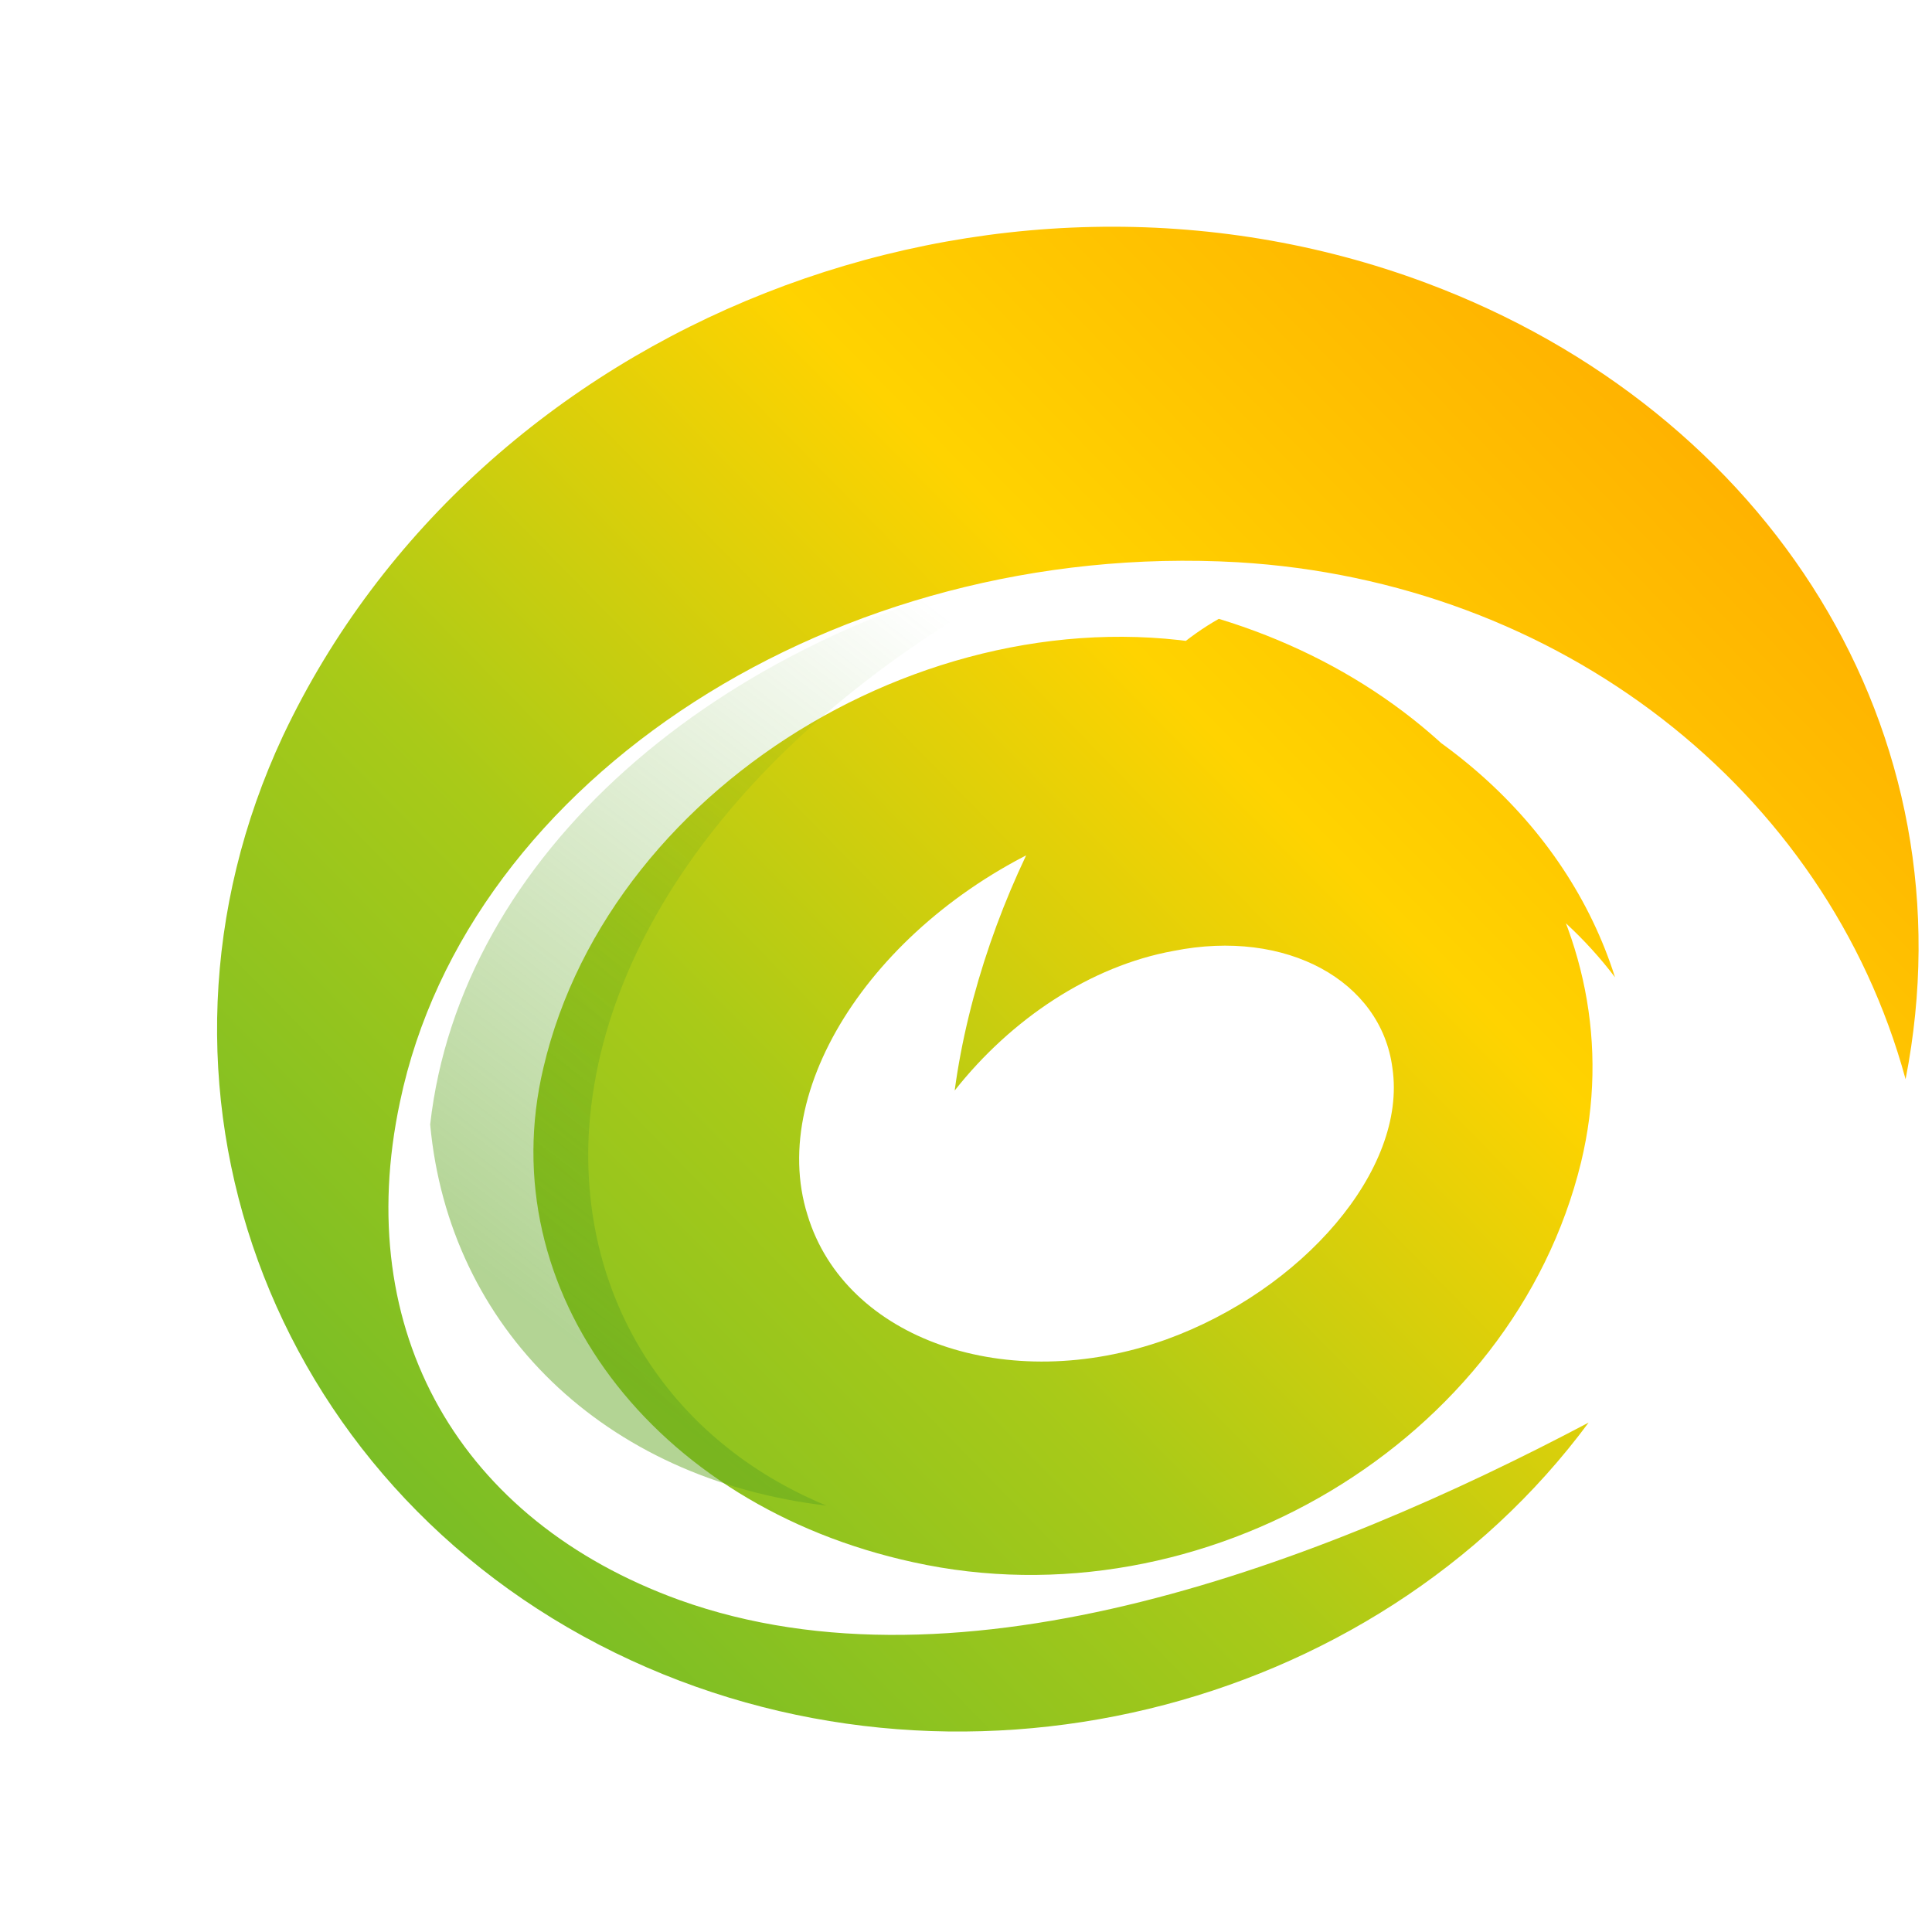
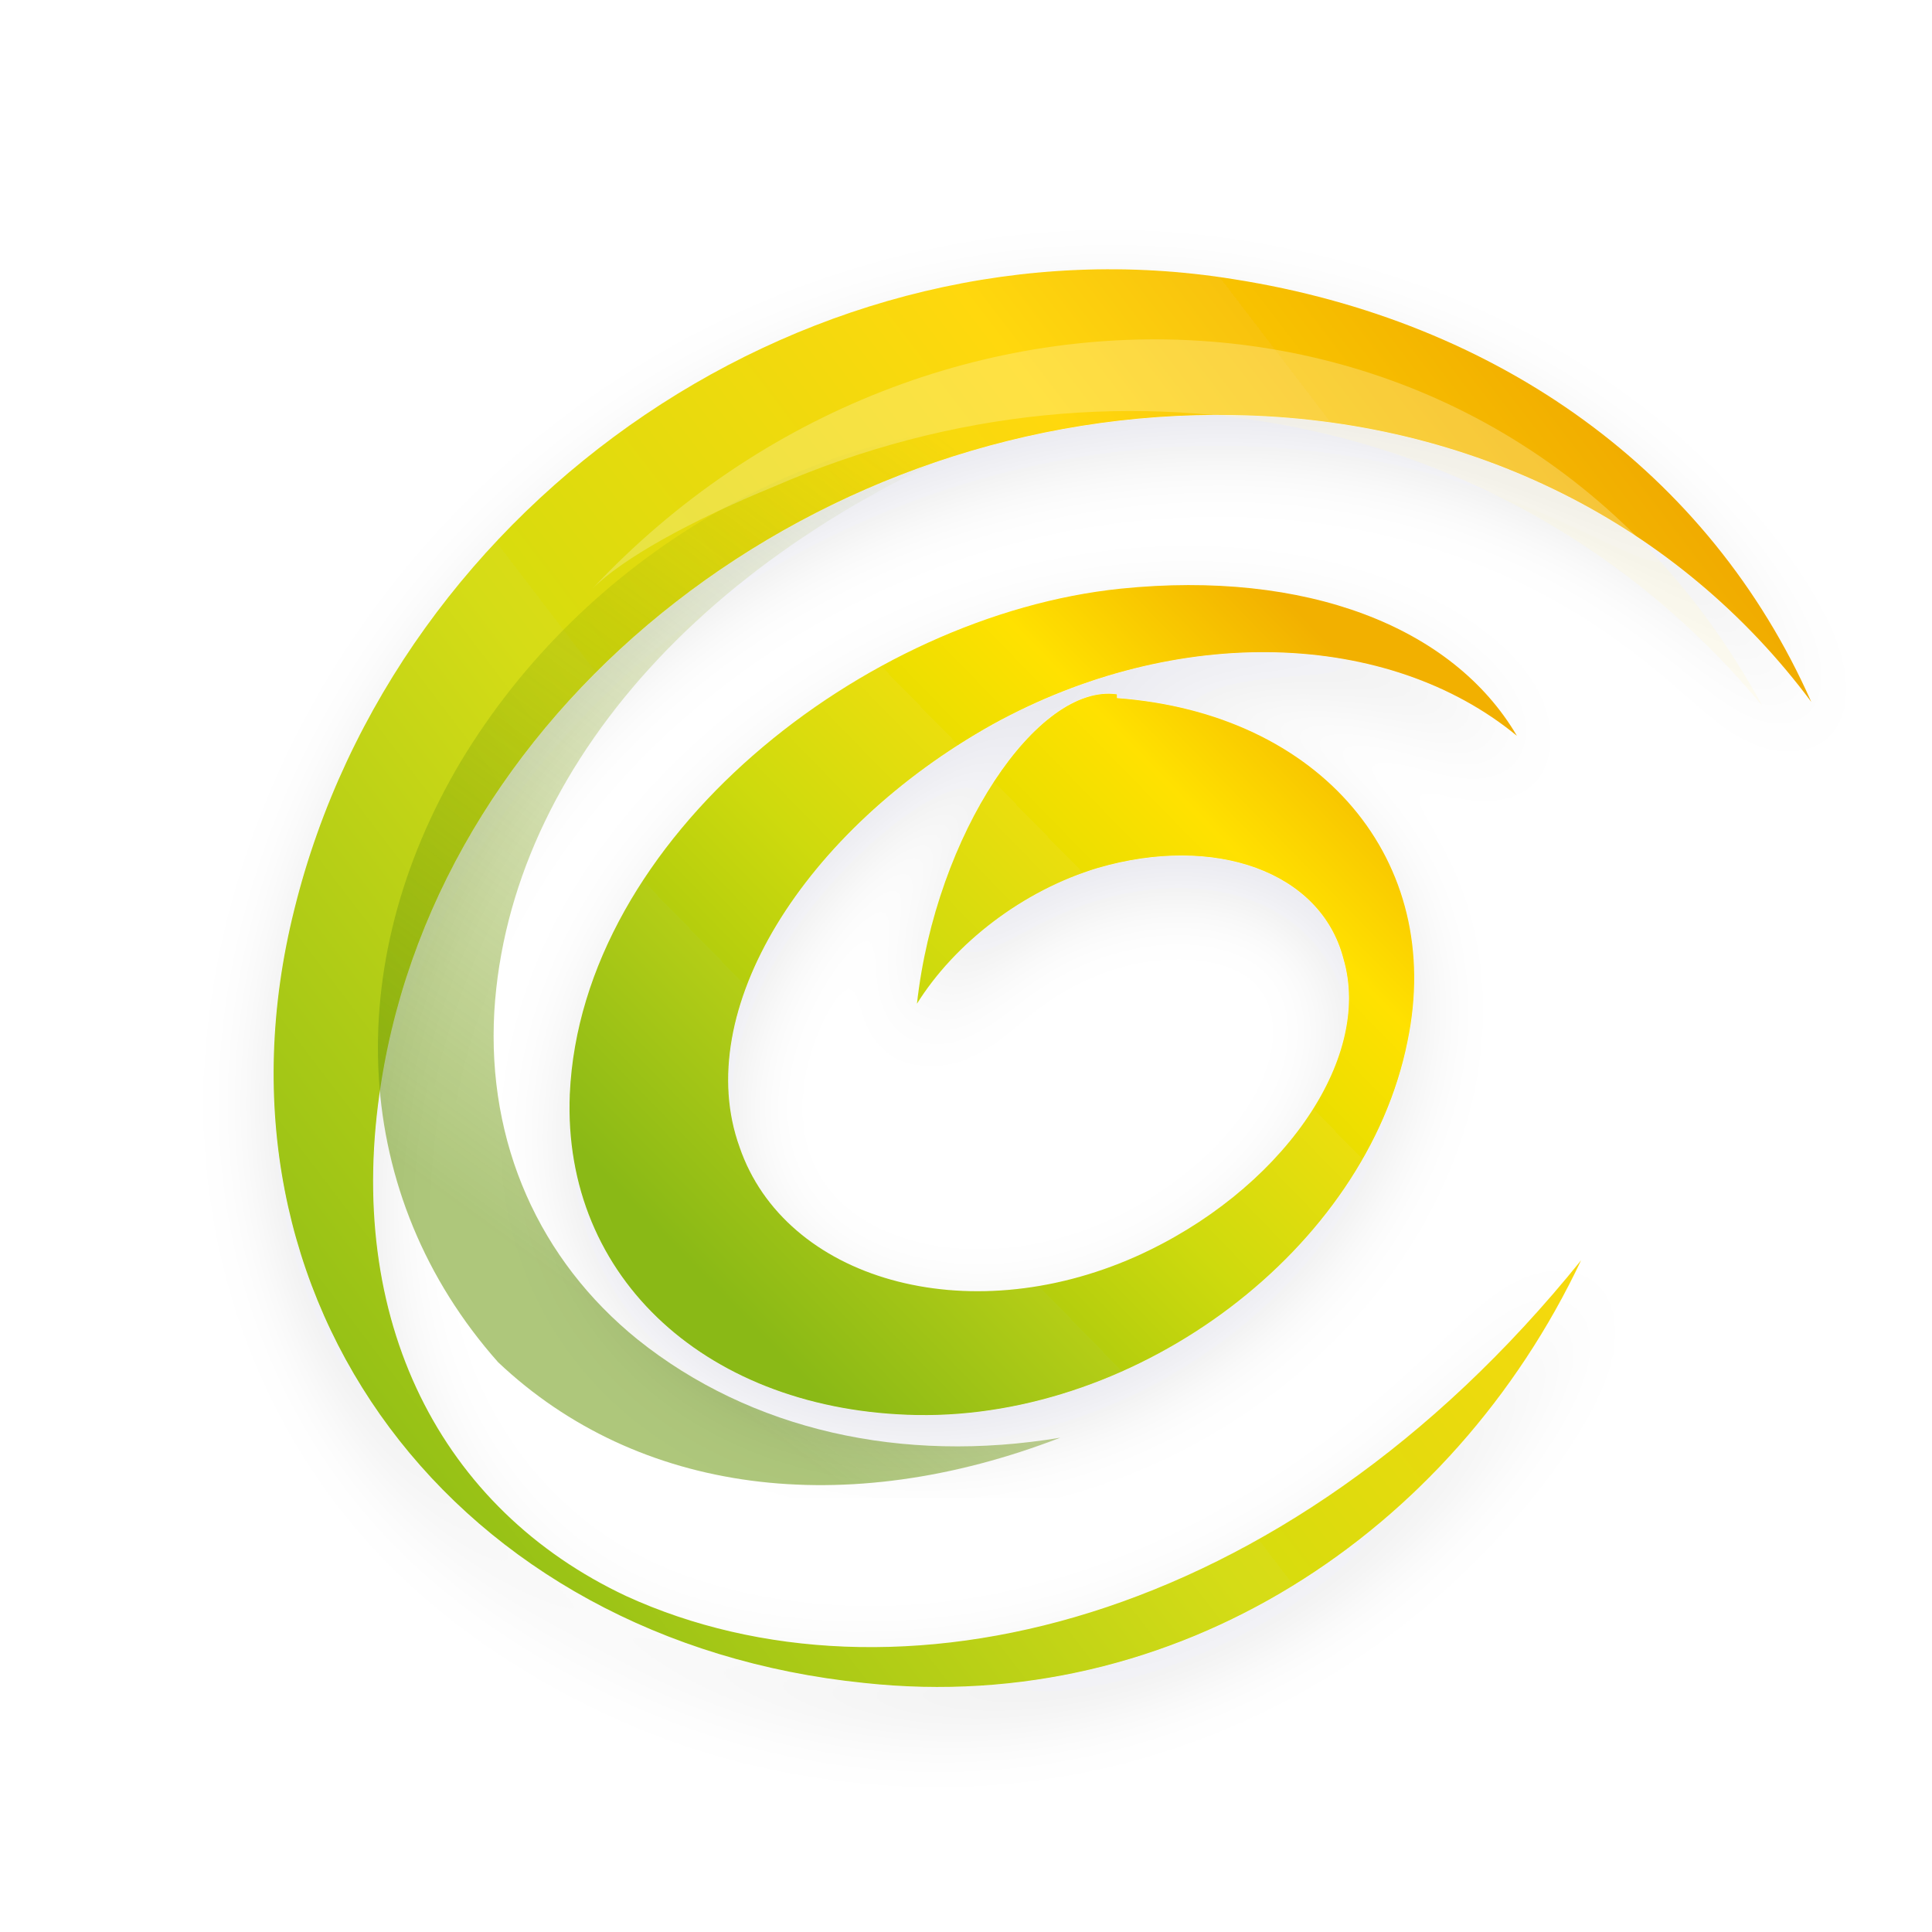
<svg xmlns="http://www.w3.org/2000/svg" viewBox="0 0 512 512" role="img" aria-labelledby="title desc">
  <defs>
-     <linearGradient id="zestSpiral" x1="103" y1="404" x2="421" y2="92" gradientUnits="userSpaceOnUse">
-       <stop offset="0" stop-color="#78bd26" />
-       <stop offset=".34" stop-color="#a9ca18" />
-       <stop offset=".68" stop-color="#ffd300" />
-       <stop offset="1" stop-color="#ffb300" />
+     <linearGradient id="outer" x1="86" y1="382" x2="438" y2="113" gradientUnits="userSpaceOnUse">
+       <stop offset="0" stop-color="#8fbe16" />
+       <stop offset=".38" stop-color="#d5dc12" />
+       <stop offset=".72" stop-color="#ffd80c" />
+       <stop offset="1" stop-color="#f0a900" />
    </linearGradient>
-     <linearGradient id="zestShade" x1="148" y1="353" x2="278" y2="184" gradientUnits="userSpaceOnUse">
-       <stop offset="0" stop-color="#5fa51f" stop-opacity=".48" />
-       <stop offset="1" stop-color="#5fa51f" stop-opacity="0" />
+     <linearGradient id="inner" x1="181" y1="333" x2="350" y2="168" gradientUnits="userSpaceOnUse">
+       <stop offset="0" stop-color="#8ab914" />
+       <stop offset=".42" stop-color="#ceda10" />
+       <stop offset=".76" stop-color="#ffe100" />
+       <stop offset="1" stop-color="#f2b000" />
    </linearGradient>
+     <linearGradient id="shade" x1="130" y1="326" x2="272" y2="132" gradientUnits="userSpaceOnUse">
+       <stop offset="0" stop-color="#6b980f" stop-opacity=".55" />
+       <stop offset="1" stop-color="#8fa700" stop-opacity="0" />
+     </linearGradient>
+     <filter id="soft" x="-10%" y="-10%" width="120%" height="120%">
+       <feDropShadow dx="0" dy="8" stdDeviation="10" flood-color="#17212b" flood-opacity=".10" />
+     </filter>
  </defs>
-   <path fill="url(#zestSpiral)" d="M421 377c-57 77-168 105-258 61C71 393 32 287 75 195 127 85 263 32 378 75c91 34 145 119 127 211-21-77-92-132-177-137-106-6-204 57-222 143-13 61 16 111 74 132 75 27 171-10 241-47z" />
-   <path fill="url(#zestSpiral)" d="M323 164c69 21 111 82 96 144-18 74-100 123-177 106-69-15-112-72-98-131 18-77 109-130 187-110 48 13 84 45 97 86-31-41-92-59-146-37-48 20-79 65-68 100 10 33 53 48 95 33 36-13 64-45 60-72-3-23-28-37-58-31-22 4-43 18-58 37 7-52 38-107 70-125z" />
-   <path fill="url(#zestShade)" d="M114 298c8-71 75-130 166-149-74 37-121 94-124 152-2 44 22 81 63 98-59-7-100-47-105-101z" />
+   <rect width="512" height="512" rx="112" fill="none" />
+   <path filter="url(#soft)" fill="url(#outer)" d="M419 334c-34 72-107 121-190 112C121 435 52 345 78 241c27-109 138-185 249-167 70 11 126 51 153 112-35-47-90-75-153-76-109-2-210 75-226 177-10 63 16 113 65 136 70 32 174 9 253-89z" />
+   <path fill="url(#shade)" d="M132 361c-39-44-42-105-10-159 33-55 93-89 151-90-84 31-138 91-142 156-2 35 12 66 38 87 30 24 70 33 112 26-57 22-112 15-149-20z" />
+   <path filter="url(#soft)" fill="url(#inner)" d="M296 185c54 4 87 43 77 91-11 55-71 100-130 99-55-1-94-36-92-85 3-68 78-127 146-134 49-5 88 10 105 39-34-28-90-30-139-3-50 28-80 76-67 112 12 35 60 49 105 29 38-17 63-52 55-79-6-23-34-33-65-24-20 6-38 20-48 36 5-45 32-85 53-82z" />
+   <path fill="#fff7cf" opacity=".28" d="M157 156c89-95 244-90 310 31-63-76-168-99-262-58-22 9-40 19-48 27z" />
</svg>
